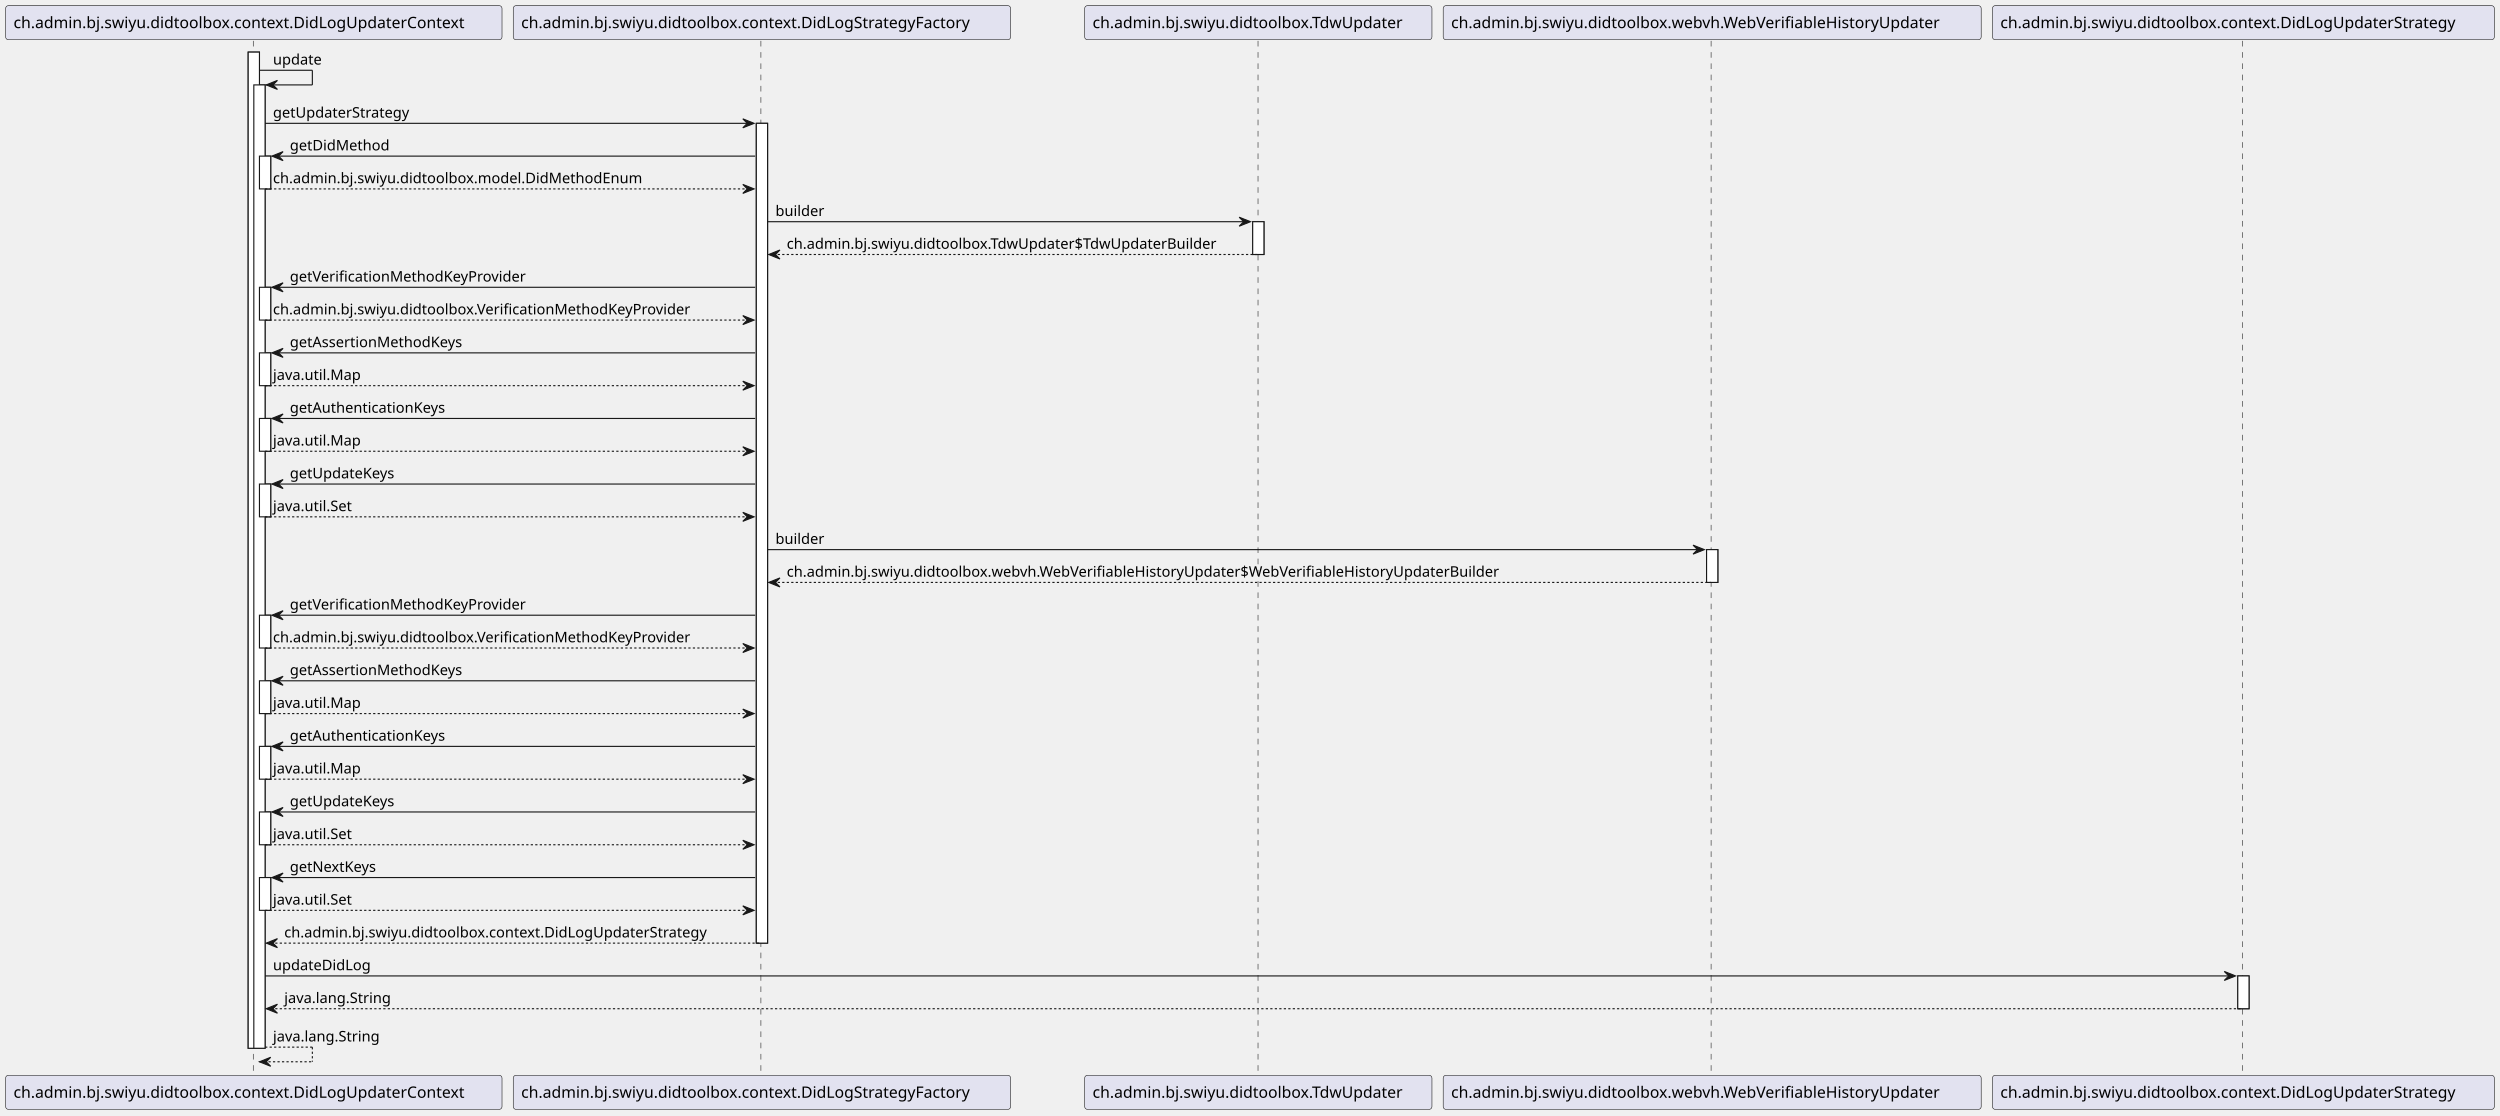
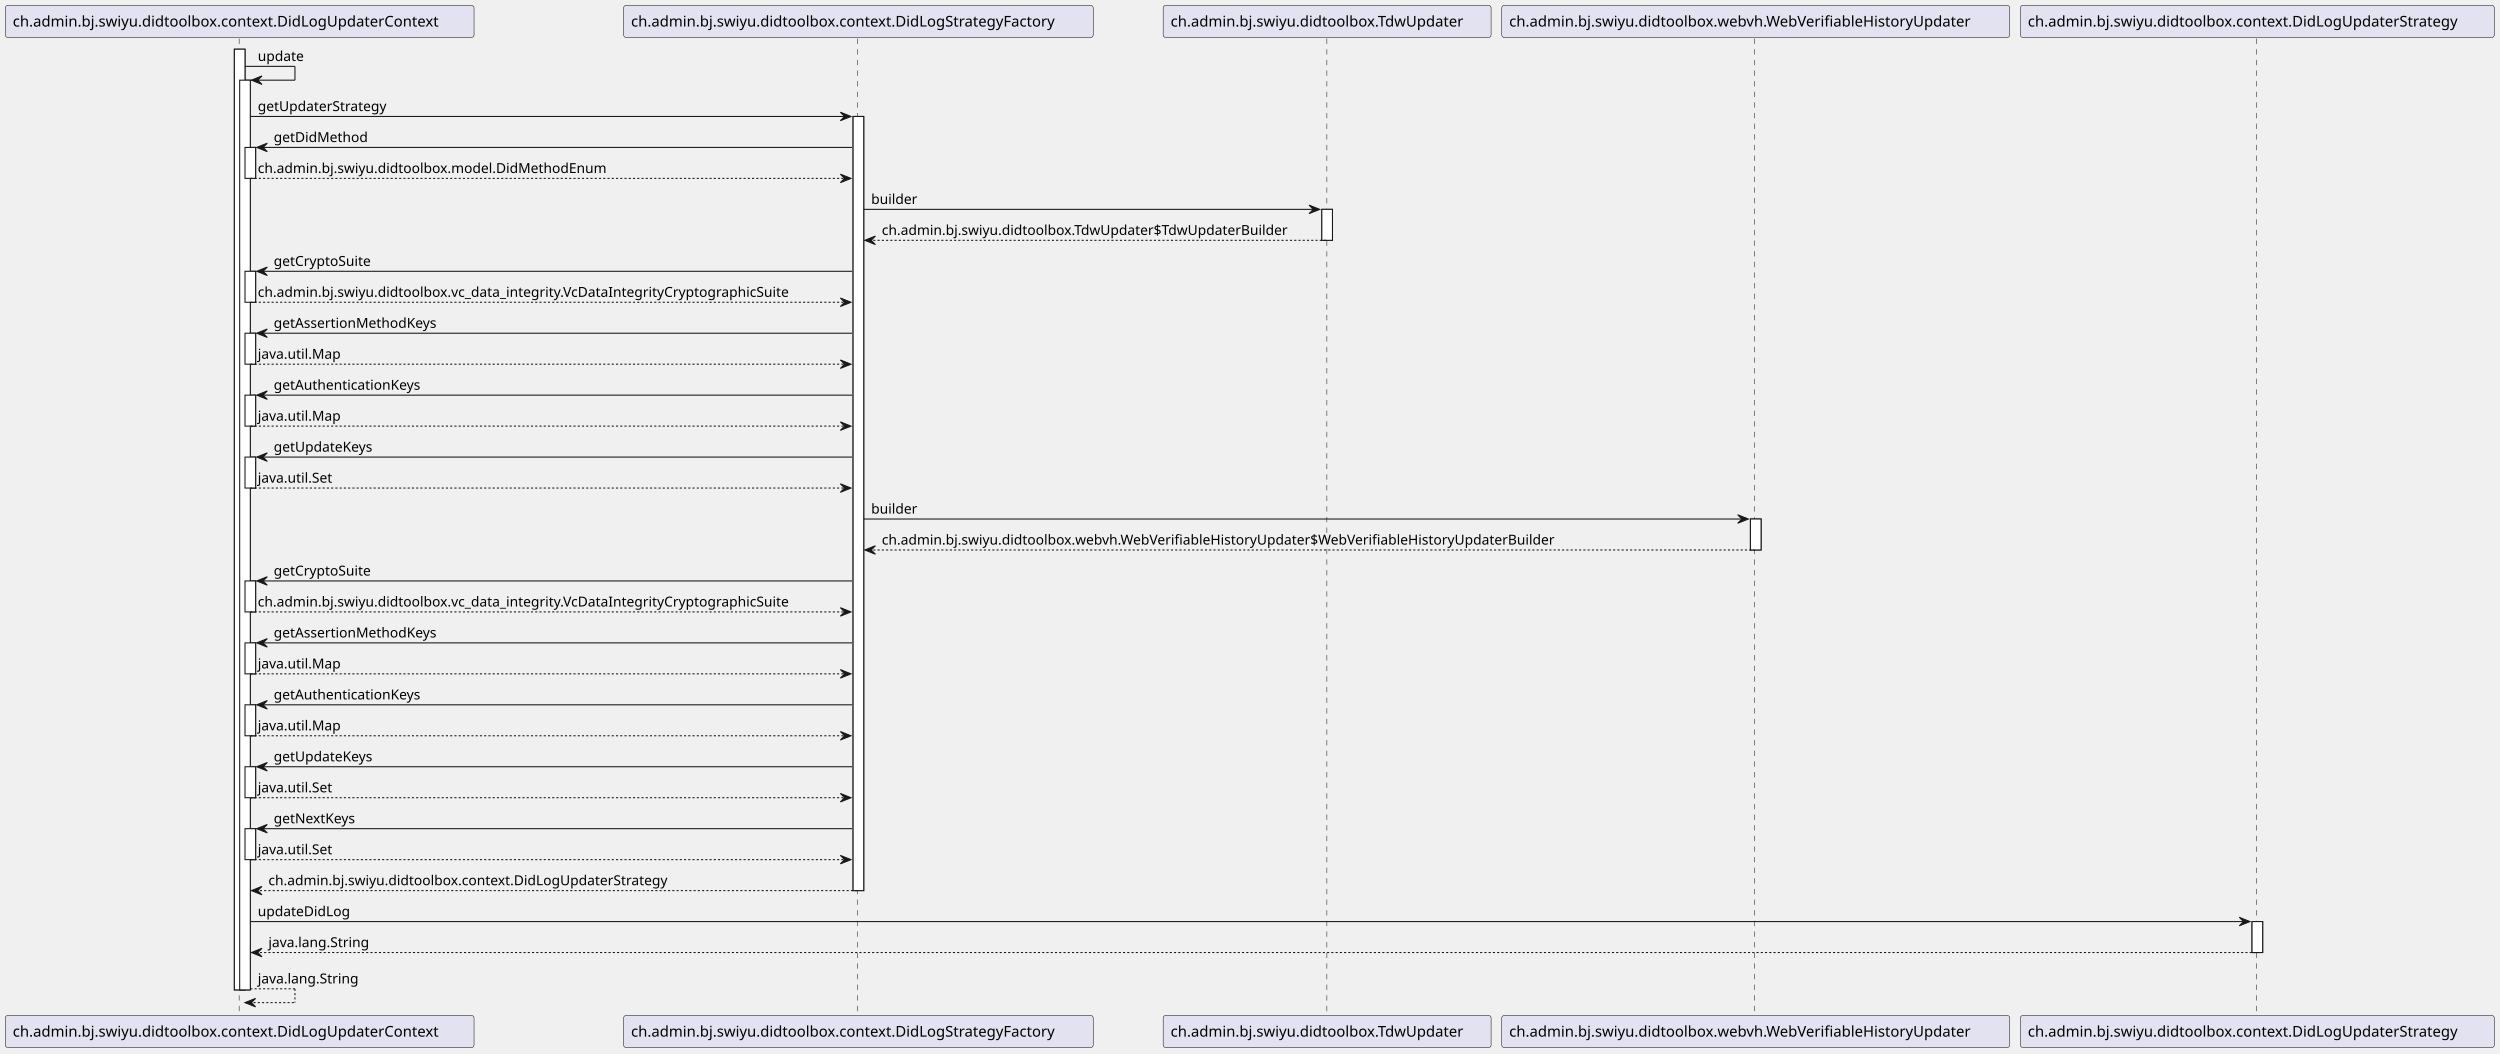
- <svg xmlns="http://www.w3.org/2000/svg" contentStyleType="text/css" data-diagram-type="SEQUENCE" height="991px" preserveAspectRatio="none" style="width:2221px;height:991px;background:#FFFFFF;" version="1.1" viewBox="0 0 2221 991" width="2221px" zoomAndPan="magnify">
+ <svg xmlns="http://www.w3.org/2000/svg" contentStyleType="text/css" data-diagram-type="SEQUENCE" height="991px" preserveAspectRatio="none" style="width:2352px;height:991px;background:#FFFFFF;" version="1.1" viewBox="0 0 2352 991" width="2352px" zoomAndPan="magnify">
  <defs />
  <g>
    <g>
      <rect fill="#FFFFFF" height="884.984" style="stroke:#181818;stroke-width:1;" width="10" x="220.493" y="46.297" />
    </g>
    <g>
      <rect fill="#FFFFFF" height="855.852" style="stroke:#181818;stroke-width:1;" width="10" x="225.493" y="75.43" />
    </g>
    <g>
      <rect fill="#FFFFFF" height="29.133" style="stroke:#181818;stroke-width:1;" width="10" x="230.493" y="138.695" />
    </g>
    <g>
      <rect fill="#FFFFFF" height="29.133" style="stroke:#181818;stroke-width:1;" width="10" x="230.493" y="255.227" />
    </g>
    <g>
      <rect fill="#FFFFFF" height="29.133" style="stroke:#181818;stroke-width:1;" width="10" x="230.493" y="313.492" />
    </g>
    <g>
      <rect fill="#FFFFFF" height="29.133" style="stroke:#181818;stroke-width:1;" width="10" x="230.493" y="371.758" />
    </g>
    <g>
      <rect fill="#FFFFFF" height="29.133" style="stroke:#181818;stroke-width:1;" width="10" x="230.493" y="430.023" />
    </g>
    <g>
      <rect fill="#FFFFFF" height="29.133" style="stroke:#181818;stroke-width:1;" width="10" x="230.493" y="546.555" />
    </g>
    <g>
      <rect fill="#FFFFFF" height="29.133" style="stroke:#181818;stroke-width:1;" width="10" x="230.493" y="604.82" />
    </g>
    <g>
      <rect fill="#FFFFFF" height="29.133" style="stroke:#181818;stroke-width:1;" width="10" x="230.493" y="663.086" />
    </g>
    <g>
      <rect fill="#FFFFFF" height="29.133" style="stroke:#181818;stroke-width:1;" width="10" x="230.493" y="721.352" />
    </g>
    <g>
      <rect fill="#FFFFFF" height="29.133" style="stroke:#181818;stroke-width:1;" width="10" x="230.493" y="779.617" />
    </g>
    <g>
-       <rect fill="#FFFFFF" height="728.32" style="stroke:#181818;stroke-width:1;" width="10" x="671.91" y="109.562" />
-     </g>
-     <g>
-       <rect fill="#FFFFFF" height="29.133" style="stroke:#181818;stroke-width:1;" width="10" x="1112.884" y="196.961" />
-     </g>
-     <g>
-       <rect fill="#FFFFFF" height="29.133" style="stroke:#181818;stroke-width:1;" width="10" x="1516.118" y="488.289" />
-     </g>
-     <g>
-       <rect fill="#FFFFFF" height="29.133" style="stroke:#181818;stroke-width:1;" width="10" x="1988.036" y="867.016" />
+       <rect fill="#FFFFFF" height="728.32" style="stroke:#181818;stroke-width:1;" width="10" x="802.597" y="109.562" />
+     </g>
+     <g>
+       <rect fill="#FFFFFF" height="29.133" style="stroke:#181818;stroke-width:1;" width="10" x="1243.57" y="196.961" />
+     </g>
+     <g>
+       <rect fill="#FFFFFF" height="29.133" style="stroke:#181818;stroke-width:1;" width="10" x="1646.804" y="488.289" />
+     </g>
+     <g>
+       <rect fill="#FFFFFF" height="29.133" style="stroke:#181818;stroke-width:1;" width="10" x="2118.722" y="867.016" />
    </g>
    <g>
      <rect fill="#000000" fill-opacity="0" height="919.984" width="8" x="221.493" y="36.297" />
      <line style="stroke:#181818;stroke-width:0.5;stroke-dasharray:5,5;" x1="225" x2="225" y1="36.297" y2="956.281" />
    </g>
    <g>
-       <rect fill="#000000" fill-opacity="0" height="919.984" width="8" x="672.91" y="36.297" />
-       <line style="stroke:#181818;stroke-width:0.5;stroke-dasharray:5,5;" x1="675.986" x2="675.986" y1="36.297" y2="956.281" />
-     </g>
-     <g>
-       <rect fill="#000000" fill-opacity="0" height="919.984" width="8" x="1113.884" y="36.297" />
-       <line style="stroke:#181818;stroke-width:0.5;stroke-dasharray:5,5;" x1="1117.627" x2="1117.627" y1="36.297" y2="956.281" />
-     </g>
-     <g>
-       <rect fill="#000000" fill-opacity="0" height="919.984" width="8" x="1517.118" y="36.297" />
-       <line style="stroke:#181818;stroke-width:0.5;stroke-dasharray:5,5;" x1="1520.14" x2="1520.14" y1="36.297" y2="956.281" />
-     </g>
-     <g>
-       <rect fill="#000000" fill-opacity="0" height="919.984" width="8" x="1989.036" y="36.297" />
-       <line style="stroke:#181818;stroke-width:0.5;stroke-dasharray:5,5;" x1="1992.095" x2="1992.095" y1="36.297" y2="956.281" />
+       <rect fill="#000000" fill-opacity="0" height="919.984" width="8" x="803.597" y="36.297" />
+       <line style="stroke:#181818;stroke-width:0.5;stroke-dasharray:5,5;" x1="806.673" x2="806.673" y1="36.297" y2="956.281" />
+     </g>
+     <g>
+       <rect fill="#000000" fill-opacity="0" height="919.984" width="8" x="1244.57" y="36.297" />
+       <line style="stroke:#181818;stroke-width:0.5;stroke-dasharray:5,5;" x1="1248.314" x2="1248.314" y1="36.297" y2="956.281" />
+     </g>
+     <g>
+       <rect fill="#000000" fill-opacity="0" height="919.984" width="8" x="1647.804" y="36.297" />
+       <line style="stroke:#181818;stroke-width:0.5;stroke-dasharray:5,5;" x1="1650.827" x2="1650.827" y1="36.297" y2="956.281" />
+     </g>
+     <g>
+       <rect fill="#000000" fill-opacity="0" height="919.984" width="8" x="2119.722" y="36.297" />
+       <line style="stroke:#181818;stroke-width:0.5;stroke-dasharray:5,5;" x1="2122.782" x2="2122.782" y1="36.297" y2="956.281" />
    </g>
    <g class="participant participant-head" data-participant="ch.admin.bj.swiyu.didtoolbox.context.DidLogUpdaterContext">
      <rect fill="#E2E2F0" height="30.297" rx="2.5" ry="2.5" style="stroke:#181818;stroke-width:0.5;" width="440.986" x="5" y="5" />
      <text fill="#000000" font-family="sans-serif" font-size="14" lengthAdjust="spacing" textLength="426.986" x="12" y="24.995">ch.admin.bj.swiyu.didtoolbox.context.DidLogUpdaterContext</text>
    </g>
    <g class="participant participant-tail" data-participant="ch.admin.bj.swiyu.didtoolbox.context.DidLogUpdaterContext">
      <rect fill="#E2E2F0" height="30.297" rx="2.5" ry="2.5" style="stroke:#181818;stroke-width:0.5;" width="440.986" x="5" y="955.281" />
      <text fill="#000000" font-family="sans-serif" font-size="14" lengthAdjust="spacing" textLength="426.986" x="12" y="975.276">ch.admin.bj.swiyu.didtoolbox.context.DidLogUpdaterContext</text>
    </g>
    <g class="participant participant-head" data-participant="ch.admin.bj.swiyu.didtoolbox.context.DidLogStrategyFactory">
-       <rect fill="#E2E2F0" height="30.297" rx="2.5" ry="2.5" style="stroke:#181818;stroke-width:0.5;" width="441.848" x="455.986" y="5" />
-       <text fill="#000000" font-family="sans-serif" font-size="14" lengthAdjust="spacing" textLength="427.848" x="462.986" y="24.995">ch.admin.bj.swiyu.didtoolbox.context.DidLogStrategyFactory</text>
+       <rect fill="#E2E2F0" height="30.297" rx="2.5" ry="2.5" style="stroke:#181818;stroke-width:0.5;" width="441.848" x="586.673" y="5" />
+       <text fill="#000000" font-family="sans-serif" font-size="14" lengthAdjust="spacing" textLength="427.848" x="593.673" y="24.995">ch.admin.bj.swiyu.didtoolbox.context.DidLogStrategyFactory</text>
    </g>
    <g class="participant participant-tail" data-participant="ch.admin.bj.swiyu.didtoolbox.context.DidLogStrategyFactory">
-       <rect fill="#E2E2F0" height="30.297" rx="2.5" ry="2.5" style="stroke:#181818;stroke-width:0.5;" width="441.848" x="455.986" y="955.281" />
-       <text fill="#000000" font-family="sans-serif" font-size="14" lengthAdjust="spacing" textLength="427.848" x="462.986" y="975.276">ch.admin.bj.swiyu.didtoolbox.context.DidLogStrategyFactory</text>
+       <rect fill="#E2E2F0" height="30.297" rx="2.5" ry="2.5" style="stroke:#181818;stroke-width:0.5;" width="441.848" x="586.673" y="955.281" />
+       <text fill="#000000" font-family="sans-serif" font-size="14" lengthAdjust="spacing" textLength="427.848" x="593.673" y="975.276">ch.admin.bj.swiyu.didtoolbox.context.DidLogStrategyFactory</text>
    </g>
    <g class="participant participant-head" data-participant="ch.admin.bj.swiyu.didtoolbox.TdwUpdater">
-       <rect fill="#E2E2F0" height="30.297" rx="2.5" ry="2.5" style="stroke:#181818;stroke-width:0.5;" width="308.513" x="963.627" y="5" />
-       <text fill="#000000" font-family="sans-serif" font-size="14" lengthAdjust="spacing" textLength="294.513" x="970.627" y="24.995">ch.admin.bj.swiyu.didtoolbox.TdwUpdater</text>
+       <rect fill="#E2E2F0" height="30.297" rx="2.5" ry="2.5" style="stroke:#181818;stroke-width:0.5;" width="308.513" x="1094.314" y="5" />
+       <text fill="#000000" font-family="sans-serif" font-size="14" lengthAdjust="spacing" textLength="294.513" x="1101.314" y="24.995">ch.admin.bj.swiyu.didtoolbox.TdwUpdater</text>
    </g>
    <g class="participant participant-tail" data-participant="ch.admin.bj.swiyu.didtoolbox.TdwUpdater">
-       <rect fill="#E2E2F0" height="30.297" rx="2.5" ry="2.5" style="stroke:#181818;stroke-width:0.5;" width="308.513" x="963.627" y="955.281" />
-       <text fill="#000000" font-family="sans-serif" font-size="14" lengthAdjust="spacing" textLength="294.513" x="970.627" y="975.276">ch.admin.bj.swiyu.didtoolbox.TdwUpdater</text>
+       <rect fill="#E2E2F0" height="30.297" rx="2.5" ry="2.5" style="stroke:#181818;stroke-width:0.5;" width="308.513" x="1094.314" y="955.281" />
+       <text fill="#000000" font-family="sans-serif" font-size="14" lengthAdjust="spacing" textLength="294.513" x="1101.314" y="975.276">ch.admin.bj.swiyu.didtoolbox.TdwUpdater</text>
    </g>
    <g class="participant participant-head" data-participant="ch.admin.bj.swiyu.didtoolbox.webvh.WebVerifiableHistoryUpdater">
-       <rect fill="#E2E2F0" height="30.297" rx="2.5" ry="2.5" style="stroke:#181818;stroke-width:0.5;" width="477.955" x="1282.14" y="5" />
-       <text fill="#000000" font-family="sans-serif" font-size="14" lengthAdjust="spacing" textLength="463.955" x="1289.14" y="24.995">ch.admin.bj.swiyu.didtoolbox.webvh.WebVerifiableHistoryUpdater</text>
+       <rect fill="#E2E2F0" height="30.297" rx="2.5" ry="2.5" style="stroke:#181818;stroke-width:0.5;" width="477.955" x="1412.827" y="5" />
+       <text fill="#000000" font-family="sans-serif" font-size="14" lengthAdjust="spacing" textLength="463.955" x="1419.827" y="24.995">ch.admin.bj.swiyu.didtoolbox.webvh.WebVerifiableHistoryUpdater</text>
    </g>
    <g class="participant participant-tail" data-participant="ch.admin.bj.swiyu.didtoolbox.webvh.WebVerifiableHistoryUpdater">
-       <rect fill="#E2E2F0" height="30.297" rx="2.5" ry="2.5" style="stroke:#181818;stroke-width:0.5;" width="477.955" x="1282.14" y="955.281" />
-       <text fill="#000000" font-family="sans-serif" font-size="14" lengthAdjust="spacing" textLength="463.955" x="1289.14" y="975.276">ch.admin.bj.swiyu.didtoolbox.webvh.WebVerifiableHistoryUpdater</text>
+       <rect fill="#E2E2F0" height="30.297" rx="2.5" ry="2.5" style="stroke:#181818;stroke-width:0.5;" width="477.955" x="1412.827" y="955.281" />
+       <text fill="#000000" font-family="sans-serif" font-size="14" lengthAdjust="spacing" textLength="463.955" x="1419.827" y="975.276">ch.admin.bj.swiyu.didtoolbox.webvh.WebVerifiableHistoryUpdater</text>
    </g>
    <g class="participant participant-head" data-participant="ch.admin.bj.swiyu.didtoolbox.context.DidLogUpdaterStrategy">
-       <rect fill="#E2E2F0" height="30.297" rx="2.5" ry="2.5" style="stroke:#181818;stroke-width:0.5;" width="445.881" x="1770.095" y="5" />
-       <text fill="#000000" font-family="sans-serif" font-size="14" lengthAdjust="spacing" textLength="431.881" x="1777.095" y="24.995">ch.admin.bj.swiyu.didtoolbox.context.DidLogUpdaterStrategy</text>
+       <rect fill="#E2E2F0" height="30.297" rx="2.5" ry="2.5" style="stroke:#181818;stroke-width:0.5;" width="445.881" x="1900.782" y="5" />
+       <text fill="#000000" font-family="sans-serif" font-size="14" lengthAdjust="spacing" textLength="431.881" x="1907.782" y="24.995">ch.admin.bj.swiyu.didtoolbox.context.DidLogUpdaterStrategy</text>
    </g>
    <g class="participant participant-tail" data-participant="ch.admin.bj.swiyu.didtoolbox.context.DidLogUpdaterStrategy">
-       <rect fill="#E2E2F0" height="30.297" rx="2.5" ry="2.5" style="stroke:#181818;stroke-width:0.5;" width="445.881" x="1770.095" y="955.281" />
-       <text fill="#000000" font-family="sans-serif" font-size="14" lengthAdjust="spacing" textLength="431.881" x="1777.095" y="975.276">ch.admin.bj.swiyu.didtoolbox.context.DidLogUpdaterStrategy</text>
+       <rect fill="#E2E2F0" height="30.297" rx="2.5" ry="2.5" style="stroke:#181818;stroke-width:0.5;" width="445.881" x="1900.782" y="955.281" />
+       <text fill="#000000" font-family="sans-serif" font-size="14" lengthAdjust="spacing" textLength="431.881" x="1907.782" y="975.276">ch.admin.bj.swiyu.didtoolbox.context.DidLogUpdaterStrategy</text>
    </g>
    <g>
      <rect fill="#FFFFFF" height="884.984" style="stroke:#181818;stroke-width:1;" width="10" x="220.493" y="46.297" />
    </g>
    <g>
      <rect fill="#FFFFFF" height="855.852" style="stroke:#181818;stroke-width:1;" width="10" x="225.493" y="75.43" />
    </g>
    <g>
      <rect fill="#FFFFFF" height="29.133" style="stroke:#181818;stroke-width:1;" width="10" x="230.493" y="138.695" />
    </g>
    <g>
      <rect fill="#FFFFFF" height="29.133" style="stroke:#181818;stroke-width:1;" width="10" x="230.493" y="255.227" />
    </g>
    <g>
      <rect fill="#FFFFFF" height="29.133" style="stroke:#181818;stroke-width:1;" width="10" x="230.493" y="313.492" />
    </g>
    <g>
      <rect fill="#FFFFFF" height="29.133" style="stroke:#181818;stroke-width:1;" width="10" x="230.493" y="371.758" />
    </g>
    <g>
      <rect fill="#FFFFFF" height="29.133" style="stroke:#181818;stroke-width:1;" width="10" x="230.493" y="430.023" />
    </g>
    <g>
      <rect fill="#FFFFFF" height="29.133" style="stroke:#181818;stroke-width:1;" width="10" x="230.493" y="546.555" />
    </g>
    <g>
      <rect fill="#FFFFFF" height="29.133" style="stroke:#181818;stroke-width:1;" width="10" x="230.493" y="604.82" />
    </g>
    <g>
      <rect fill="#FFFFFF" height="29.133" style="stroke:#181818;stroke-width:1;" width="10" x="230.493" y="663.086" />
    </g>
    <g>
      <rect fill="#FFFFFF" height="29.133" style="stroke:#181818;stroke-width:1;" width="10" x="230.493" y="721.352" />
    </g>
    <g>
      <rect fill="#FFFFFF" height="29.133" style="stroke:#181818;stroke-width:1;" width="10" x="230.493" y="779.617" />
    </g>
    <g>
-       <rect fill="#FFFFFF" height="728.32" style="stroke:#181818;stroke-width:1;" width="10" x="671.91" y="109.562" />
-     </g>
-     <g>
-       <rect fill="#FFFFFF" height="29.133" style="stroke:#181818;stroke-width:1;" width="10" x="1112.884" y="196.961" />
-     </g>
-     <g>
-       <rect fill="#FFFFFF" height="29.133" style="stroke:#181818;stroke-width:1;" width="10" x="1516.118" y="488.289" />
-     </g>
-     <g>
-       <rect fill="#FFFFFF" height="29.133" style="stroke:#181818;stroke-width:1;" width="10" x="1988.036" y="867.016" />
+       <rect fill="#FFFFFF" height="728.32" style="stroke:#181818;stroke-width:1;" width="10" x="802.597" y="109.562" />
+     </g>
+     <g>
+       <rect fill="#FFFFFF" height="29.133" style="stroke:#181818;stroke-width:1;" width="10" x="1243.57" y="196.961" />
+     </g>
+     <g>
+       <rect fill="#FFFFFF" height="29.133" style="stroke:#181818;stroke-width:1;" width="10" x="1646.804" y="488.289" />
+     </g>
+     <g>
+       <rect fill="#FFFFFF" height="29.133" style="stroke:#181818;stroke-width:1;" width="10" x="2118.722" y="867.016" />
    </g>
    <g class="message" data-participant-1="ch.admin.bj.swiyu.didtoolbox.context.DidLogUpdaterContext" data-participant-2="ch.admin.bj.swiyu.didtoolbox.context.DidLogUpdaterContext">
      <line style="stroke:#181818;stroke-width:1;" x1="230.493" x2="277.493" y1="62.43" y2="62.43" />
      <line style="stroke:#181818;stroke-width:1;" x1="277.493" x2="277.493" y1="62.43" y2="75.43" />
      <line style="stroke:#181818;stroke-width:1;" x1="236.493" x2="277.493" y1="75.43" y2="75.43" />
      <polygon fill="#181818" points="246.493,71.43,236.493,75.43,246.493,79.43,242.493,75.43" style="stroke:#181818;stroke-width:1;" />
      <text fill="#000000" font-family="sans-serif" font-size="13" lengthAdjust="spacing" textLength="45.805" x="242.493" y="57.364">update</text>
    </g>
    <g class="message" data-participant-1="ch.admin.bj.swiyu.didtoolbox.context.DidLogUpdaterContext" data-participant-2="ch.admin.bj.swiyu.didtoolbox.context.DidLogStrategyFactory">
-       <polygon fill="#181818" points="659.91,105.562,669.91,109.562,659.91,113.562,663.91,109.562" style="stroke:#181818;stroke-width:1;" />
-       <line style="stroke:#181818;stroke-width:1;" x1="235.493" x2="665.91" y1="109.562" y2="109.562" />
+       <polygon fill="#181818" points="790.597,105.562,800.597,109.562,790.597,113.562,794.597,109.562" style="stroke:#181818;stroke-width:1;" />
+       <line style="stroke:#181818;stroke-width:1;" x1="235.493" x2="796.597" y1="109.562" y2="109.562" />
      <text fill="#000000" font-family="sans-serif" font-size="13" lengthAdjust="spacing" textLength="129.473" x="242.493" y="104.497">getUpdaterStrategy</text>
    </g>
    <g class="message" data-participant-1="ch.admin.bj.swiyu.didtoolbox.context.DidLogStrategyFactory" data-participant-2="ch.admin.bj.swiyu.didtoolbox.context.DidLogUpdaterContext">
      <polygon fill="#181818" points="251.493,134.695,241.493,138.695,251.493,142.695,247.493,138.695" style="stroke:#181818;stroke-width:1;" />
-       <line style="stroke:#181818;stroke-width:1;" x1="245.493" x2="670.91" y1="138.695" y2="138.695" />
+       <line style="stroke:#181818;stroke-width:1;" x1="245.493" x2="801.597" y1="138.695" y2="138.695" />
      <text fill="#000000" font-family="sans-serif" font-size="13" lengthAdjust="spacing" textLength="91.978" x="257.493" y="133.629">getDidMethod</text>
    </g>
    <g class="message" data-participant-1="ch.admin.bj.swiyu.didtoolbox.context.DidLogUpdaterContext" data-participant-2="ch.admin.bj.swiyu.didtoolbox.context.DidLogStrategyFactory">
-       <polygon fill="#181818" points="659.91,163.828,669.91,167.828,659.91,171.828,663.91,167.828" style="stroke:#181818;stroke-width:1;" />
-       <line style="stroke:#181818;stroke-width:1;stroke-dasharray:2,2;" x1="235.493" x2="665.91" y1="167.828" y2="167.828" />
+       <polygon fill="#181818" points="790.597,163.828,800.597,167.828,790.597,171.828,794.597,167.828" style="stroke:#181818;stroke-width:1;" />
+       <line style="stroke:#181818;stroke-width:1;stroke-dasharray:2,2;" x1="235.493" x2="796.597" y1="167.828" y2="167.828" />
      <text fill="#000000" font-family="sans-serif" font-size="13" lengthAdjust="spacing" textLength="346.823" x="242.493" y="162.762">ch.admin.bj.swiyu.didtoolbox.model.DidMethodEnum</text>
    </g>
    <g class="message" data-participant-1="ch.admin.bj.swiyu.didtoolbox.context.DidLogStrategyFactory" data-participant-2="ch.admin.bj.swiyu.didtoolbox.TdwUpdater">
-       <polygon fill="#181818" points="1100.884,192.961,1110.884,196.961,1100.884,200.961,1104.884,196.961" style="stroke:#181818;stroke-width:1;" />
-       <line style="stroke:#181818;stroke-width:1;" x1="681.91" x2="1106.884" y1="196.961" y2="196.961" />
-       <text fill="#000000" font-family="sans-serif" font-size="13" lengthAdjust="spacing" textLength="45.31" x="688.91" y="191.895">builder</text>
+       <polygon fill="#181818" points="1231.57,192.961,1241.57,196.961,1231.57,200.961,1235.57,196.961" style="stroke:#181818;stroke-width:1;" />
+       <line style="stroke:#181818;stroke-width:1;" x1="812.597" x2="1237.57" y1="196.961" y2="196.961" />
+       <text fill="#000000" font-family="sans-serif" font-size="13" lengthAdjust="spacing" textLength="45.31" x="819.597" y="191.895">builder</text>
    </g>
    <g class="message" data-participant-1="ch.admin.bj.swiyu.didtoolbox.TdwUpdater" data-participant-2="ch.admin.bj.swiyu.didtoolbox.context.DidLogStrategyFactory">
-       <polygon fill="#181818" points="692.91,222.094,682.91,226.094,692.91,230.094,688.91,226.094" style="stroke:#181818;stroke-width:1;" />
-       <line style="stroke:#181818;stroke-width:1;stroke-dasharray:2,2;" x1="686.91" x2="1116.884" y1="226.094" y2="226.094" />
-       <text fill="#000000" font-family="sans-serif" font-size="13" lengthAdjust="spacing" textLength="406.974" x="698.91" y="221.028">ch.admin.bj.swiyu.didtoolbox.TdwUpdater$TdwUpdaterBuilder</text>
+       <polygon fill="#181818" points="823.597,222.094,813.597,226.094,823.597,230.094,819.597,226.094" style="stroke:#181818;stroke-width:1;" />
+       <line style="stroke:#181818;stroke-width:1;stroke-dasharray:2,2;" x1="817.597" x2="1247.57" y1="226.094" y2="226.094" />
+       <text fill="#000000" font-family="sans-serif" font-size="13" lengthAdjust="spacing" textLength="406.974" x="829.597" y="221.028">ch.admin.bj.swiyu.didtoolbox.TdwUpdater$TdwUpdaterBuilder</text>
    </g>
    <g class="message" data-participant-1="ch.admin.bj.swiyu.didtoolbox.context.DidLogStrategyFactory" data-participant-2="ch.admin.bj.swiyu.didtoolbox.context.DidLogUpdaterContext">
      <polygon fill="#181818" points="251.493,251.227,241.493,255.227,251.493,259.227,247.493,255.227" style="stroke:#181818;stroke-width:1;" />
-       <line style="stroke:#181818;stroke-width:1;" x1="245.493" x2="670.91" y1="255.227" y2="255.227" />
-       <text fill="#000000" font-family="sans-serif" font-size="13" lengthAdjust="spacing" textLength="222.409" x="257.493" y="250.161">getVerificationMethodKeyProvider</text>
-     </g>
-     <g class="message" data-participant-1="ch.admin.bj.swiyu.didtoolbox.context.DidLogUpdaterContext" data-participant-2="ch.admin.bj.swiyu.didtoolbox.context.DidLogStrategyFactory">
-       <polygon fill="#181818" points="659.91,280.359,669.91,284.359,659.91,288.359,663.91,284.359" style="stroke:#181818;stroke-width:1;" />
-       <line style="stroke:#181818;stroke-width:1;stroke-dasharray:2,2;" x1="235.493" x2="665.91" y1="284.359" y2="284.359" />
-       <text fill="#000000" font-family="sans-serif" font-size="13" lengthAdjust="spacing" textLength="395.288" x="242.493" y="279.293">ch.admin.bj.swiyu.didtoolbox.VerificationMethodKeyProvider</text>
+       <line style="stroke:#181818;stroke-width:1;" x1="245.493" x2="801.597" y1="255.227" y2="255.227" />
+       <text fill="#000000" font-family="sans-serif" font-size="13" lengthAdjust="spacing" textLength="97.963" x="257.493" y="250.161">getCryptoSuite</text>
+     </g>
+     <g class="message" data-participant-1="ch.admin.bj.swiyu.didtoolbox.context.DidLogUpdaterContext" data-participant-2="ch.admin.bj.swiyu.didtoolbox.context.DidLogStrategyFactory">
+       <polygon fill="#181818" points="790.597,280.359,800.597,284.359,790.597,288.359,794.597,284.359" style="stroke:#181818;stroke-width:1;" />
+       <line style="stroke:#181818;stroke-width:1;stroke-dasharray:2,2;" x1="235.493" x2="796.597" y1="284.359" y2="284.359" />
+       <text fill="#000000" font-family="sans-serif" font-size="13" lengthAdjust="spacing" textLength="538.104" x="242.493" y="279.293">ch.admin.bj.swiyu.didtoolbox.vc_data_integrity.VcDataIntegrityCryptographicSuite</text>
    </g>
    <g class="message" data-participant-1="ch.admin.bj.swiyu.didtoolbox.context.DidLogStrategyFactory" data-participant-2="ch.admin.bj.swiyu.didtoolbox.context.DidLogUpdaterContext">
      <polygon fill="#181818" points="251.493,309.492,241.493,313.492,251.493,317.492,247.493,313.492" style="stroke:#181818;stroke-width:1;" />
-       <line style="stroke:#181818;stroke-width:1;" x1="245.493" x2="670.91" y1="313.492" y2="313.492" />
+       <line style="stroke:#181818;stroke-width:1;" x1="245.493" x2="801.597" y1="313.492" y2="313.492" />
      <text fill="#000000" font-family="sans-serif" font-size="13" lengthAdjust="spacing" textLength="161.776" x="257.493" y="308.426">getAssertionMethodKeys</text>
    </g>
    <g class="message" data-participant-1="ch.admin.bj.swiyu.didtoolbox.context.DidLogUpdaterContext" data-participant-2="ch.admin.bj.swiyu.didtoolbox.context.DidLogStrategyFactory">
-       <polygon fill="#181818" points="659.91,338.625,669.91,342.625,659.91,346.625,663.91,342.625" style="stroke:#181818;stroke-width:1;" />
-       <line style="stroke:#181818;stroke-width:1;stroke-dasharray:2,2;" x1="235.493" x2="665.91" y1="342.625" y2="342.625" />
+       <polygon fill="#181818" points="790.597,338.625,800.597,342.625,790.597,346.625,794.597,342.625" style="stroke:#181818;stroke-width:1;" />
+       <line style="stroke:#181818;stroke-width:1;stroke-dasharray:2,2;" x1="235.493" x2="796.597" y1="342.625" y2="342.625" />
      <text fill="#000000" font-family="sans-serif" font-size="13" lengthAdjust="spacing" textLength="83.497" x="242.493" y="337.559">java.util.Map</text>
    </g>
    <g class="message" data-participant-1="ch.admin.bj.swiyu.didtoolbox.context.DidLogStrategyFactory" data-participant-2="ch.admin.bj.swiyu.didtoolbox.context.DidLogUpdaterContext">
      <polygon fill="#181818" points="251.493,367.758,241.493,371.758,251.493,375.758,247.493,371.758" style="stroke:#181818;stroke-width:1;" />
-       <line style="stroke:#181818;stroke-width:1;" x1="245.493" x2="670.91" y1="371.758" y2="371.758" />
+       <line style="stroke:#181818;stroke-width:1;" x1="245.493" x2="801.597" y1="371.758" y2="371.758" />
      <text fill="#000000" font-family="sans-serif" font-size="13" lengthAdjust="spacing" textLength="147.767" x="257.493" y="366.692">getAuthenticationKeys</text>
    </g>
    <g class="message" data-participant-1="ch.admin.bj.swiyu.didtoolbox.context.DidLogUpdaterContext" data-participant-2="ch.admin.bj.swiyu.didtoolbox.context.DidLogStrategyFactory">
-       <polygon fill="#181818" points="659.91,396.891,669.91,400.891,659.91,404.891,663.91,400.891" style="stroke:#181818;stroke-width:1;" />
-       <line style="stroke:#181818;stroke-width:1;stroke-dasharray:2,2;" x1="235.493" x2="665.91" y1="400.891" y2="400.891" />
+       <polygon fill="#181818" points="790.597,396.891,800.597,400.891,790.597,404.891,794.597,400.891" style="stroke:#181818;stroke-width:1;" />
+       <line style="stroke:#181818;stroke-width:1;stroke-dasharray:2,2;" x1="235.493" x2="796.597" y1="400.891" y2="400.891" />
      <text fill="#000000" font-family="sans-serif" font-size="13" lengthAdjust="spacing" textLength="83.497" x="242.493" y="395.825">java.util.Map</text>
    </g>
    <g class="message" data-participant-1="ch.admin.bj.swiyu.didtoolbox.context.DidLogStrategyFactory" data-participant-2="ch.admin.bj.swiyu.didtoolbox.context.DidLogUpdaterContext">
      <polygon fill="#181818" points="251.493,426.023,241.493,430.023,251.493,434.023,247.493,430.023" style="stroke:#181818;stroke-width:1;" />
-       <line style="stroke:#181818;stroke-width:1;" x1="245.493" x2="670.91" y1="430.023" y2="430.023" />
+       <line style="stroke:#181818;stroke-width:1;" x1="245.493" x2="801.597" y1="430.023" y2="430.023" />
      <text fill="#000000" font-family="sans-serif" font-size="13" lengthAdjust="spacing" textLength="99.417" x="257.493" y="424.957">getUpdateKeys</text>
    </g>
    <g class="message" data-participant-1="ch.admin.bj.swiyu.didtoolbox.context.DidLogUpdaterContext" data-participant-2="ch.admin.bj.swiyu.didtoolbox.context.DidLogStrategyFactory">
-       <polygon fill="#181818" points="659.91,455.156,669.91,459.156,659.91,463.156,663.91,459.156" style="stroke:#181818;stroke-width:1;" />
-       <line style="stroke:#181818;stroke-width:1;stroke-dasharray:2,2;" x1="235.493" x2="665.91" y1="459.156" y2="459.156" />
+       <polygon fill="#181818" points="790.597,455.156,800.597,459.156,790.597,463.156,794.597,459.156" style="stroke:#181818;stroke-width:1;" />
+       <line style="stroke:#181818;stroke-width:1;stroke-dasharray:2,2;" x1="235.493" x2="796.597" y1="459.156" y2="459.156" />
      <text fill="#000000" font-family="sans-serif" font-size="13" lengthAdjust="spacing" textLength="77.41" x="242.493" y="454.09">java.util.Set</text>
    </g>
    <g class="message" data-participant-1="ch.admin.bj.swiyu.didtoolbox.context.DidLogStrategyFactory" data-participant-2="ch.admin.bj.swiyu.didtoolbox.webvh.WebVerifiableHistoryUpdater">
-       <polygon fill="#181818" points="1504.118,484.289,1514.118,488.289,1504.118,492.289,1508.118,488.289" style="stroke:#181818;stroke-width:1;" />
-       <line style="stroke:#181818;stroke-width:1;" x1="681.91" x2="1510.118" y1="488.289" y2="488.289" />
-       <text fill="#000000" font-family="sans-serif" font-size="13" lengthAdjust="spacing" textLength="45.31" x="688.91" y="483.223">builder</text>
+       <polygon fill="#181818" points="1634.804,484.289,1644.804,488.289,1634.804,492.289,1638.804,488.289" style="stroke:#181818;stroke-width:1;" />
+       <line style="stroke:#181818;stroke-width:1;" x1="812.597" x2="1640.804" y1="488.289" y2="488.289" />
+       <text fill="#000000" font-family="sans-serif" font-size="13" lengthAdjust="spacing" textLength="45.31" x="819.597" y="483.223">builder</text>
    </g>
    <g class="message" data-participant-1="ch.admin.bj.swiyu.didtoolbox.webvh.WebVerifiableHistoryUpdater" data-participant-2="ch.admin.bj.swiyu.didtoolbox.context.DidLogStrategyFactory">
-       <polygon fill="#181818" points="692.91,513.422,682.91,517.422,692.91,521.422,688.91,517.422" style="stroke:#181818;stroke-width:1;" />
-       <line style="stroke:#181818;stroke-width:1;stroke-dasharray:2,2;" x1="686.91" x2="1520.118" y1="517.422" y2="517.422" />
-       <text fill="#000000" font-family="sans-serif" font-size="13" lengthAdjust="spacing" textLength="674.705" x="698.91" y="512.356">ch.admin.bj.swiyu.didtoolbox.webvh.WebVerifiableHistoryUpdater$WebVerifiableHistoryUpdaterBuilder</text>
+       <polygon fill="#181818" points="823.597,513.422,813.597,517.422,823.597,521.422,819.597,517.422" style="stroke:#181818;stroke-width:1;" />
+       <line style="stroke:#181818;stroke-width:1;stroke-dasharray:2,2;" x1="817.597" x2="1650.804" y1="517.422" y2="517.422" />
+       <text fill="#000000" font-family="sans-serif" font-size="13" lengthAdjust="spacing" textLength="674.705" x="829.597" y="512.356">ch.admin.bj.swiyu.didtoolbox.webvh.WebVerifiableHistoryUpdater$WebVerifiableHistoryUpdaterBuilder</text>
    </g>
    <g class="message" data-participant-1="ch.admin.bj.swiyu.didtoolbox.context.DidLogStrategyFactory" data-participant-2="ch.admin.bj.swiyu.didtoolbox.context.DidLogUpdaterContext">
      <polygon fill="#181818" points="251.493,542.555,241.493,546.555,251.493,550.555,247.493,546.555" style="stroke:#181818;stroke-width:1;" />
-       <line style="stroke:#181818;stroke-width:1;" x1="245.493" x2="670.91" y1="546.555" y2="546.555" />
-       <text fill="#000000" font-family="sans-serif" font-size="13" lengthAdjust="spacing" textLength="222.409" x="257.493" y="541.489">getVerificationMethodKeyProvider</text>
-     </g>
-     <g class="message" data-participant-1="ch.admin.bj.swiyu.didtoolbox.context.DidLogUpdaterContext" data-participant-2="ch.admin.bj.swiyu.didtoolbox.context.DidLogStrategyFactory">
-       <polygon fill="#181818" points="659.91,571.688,669.91,575.688,659.91,579.688,663.91,575.688" style="stroke:#181818;stroke-width:1;" />
-       <line style="stroke:#181818;stroke-width:1;stroke-dasharray:2,2;" x1="235.493" x2="665.91" y1="575.688" y2="575.688" />
-       <text fill="#000000" font-family="sans-serif" font-size="13" lengthAdjust="spacing" textLength="395.288" x="242.493" y="570.622">ch.admin.bj.swiyu.didtoolbox.VerificationMethodKeyProvider</text>
+       <line style="stroke:#181818;stroke-width:1;" x1="245.493" x2="801.597" y1="546.555" y2="546.555" />
+       <text fill="#000000" font-family="sans-serif" font-size="13" lengthAdjust="spacing" textLength="97.963" x="257.493" y="541.489">getCryptoSuite</text>
+     </g>
+     <g class="message" data-participant-1="ch.admin.bj.swiyu.didtoolbox.context.DidLogUpdaterContext" data-participant-2="ch.admin.bj.swiyu.didtoolbox.context.DidLogStrategyFactory">
+       <polygon fill="#181818" points="790.597,571.688,800.597,575.688,790.597,579.688,794.597,575.688" style="stroke:#181818;stroke-width:1;" />
+       <line style="stroke:#181818;stroke-width:1;stroke-dasharray:2,2;" x1="235.493" x2="796.597" y1="575.688" y2="575.688" />
+       <text fill="#000000" font-family="sans-serif" font-size="13" lengthAdjust="spacing" textLength="538.104" x="242.493" y="570.622">ch.admin.bj.swiyu.didtoolbox.vc_data_integrity.VcDataIntegrityCryptographicSuite</text>
    </g>
    <g class="message" data-participant-1="ch.admin.bj.swiyu.didtoolbox.context.DidLogStrategyFactory" data-participant-2="ch.admin.bj.swiyu.didtoolbox.context.DidLogUpdaterContext">
      <polygon fill="#181818" points="251.493,600.82,241.493,604.82,251.493,608.82,247.493,604.82" style="stroke:#181818;stroke-width:1;" />
-       <line style="stroke:#181818;stroke-width:1;" x1="245.493" x2="670.91" y1="604.82" y2="604.82" />
+       <line style="stroke:#181818;stroke-width:1;" x1="245.493" x2="801.597" y1="604.82" y2="604.82" />
      <text fill="#000000" font-family="sans-serif" font-size="13" lengthAdjust="spacing" textLength="161.776" x="257.493" y="599.754">getAssertionMethodKeys</text>
    </g>
    <g class="message" data-participant-1="ch.admin.bj.swiyu.didtoolbox.context.DidLogUpdaterContext" data-participant-2="ch.admin.bj.swiyu.didtoolbox.context.DidLogStrategyFactory">
-       <polygon fill="#181818" points="659.91,629.953,669.91,633.953,659.91,637.953,663.91,633.953" style="stroke:#181818;stroke-width:1;" />
-       <line style="stroke:#181818;stroke-width:1;stroke-dasharray:2,2;" x1="235.493" x2="665.91" y1="633.953" y2="633.953" />
+       <polygon fill="#181818" points="790.597,629.953,800.597,633.953,790.597,637.953,794.597,633.953" style="stroke:#181818;stroke-width:1;" />
+       <line style="stroke:#181818;stroke-width:1;stroke-dasharray:2,2;" x1="235.493" x2="796.597" y1="633.953" y2="633.953" />
      <text fill="#000000" font-family="sans-serif" font-size="13" lengthAdjust="spacing" textLength="83.497" x="242.493" y="628.887">java.util.Map</text>
    </g>
    <g class="message" data-participant-1="ch.admin.bj.swiyu.didtoolbox.context.DidLogStrategyFactory" data-participant-2="ch.admin.bj.swiyu.didtoolbox.context.DidLogUpdaterContext">
      <polygon fill="#181818" points="251.493,659.086,241.493,663.086,251.493,667.086,247.493,663.086" style="stroke:#181818;stroke-width:1;" />
-       <line style="stroke:#181818;stroke-width:1;" x1="245.493" x2="670.91" y1="663.086" y2="663.086" />
+       <line style="stroke:#181818;stroke-width:1;" x1="245.493" x2="801.597" y1="663.086" y2="663.086" />
      <text fill="#000000" font-family="sans-serif" font-size="13" lengthAdjust="spacing" textLength="147.767" x="257.493" y="658.02">getAuthenticationKeys</text>
    </g>
    <g class="message" data-participant-1="ch.admin.bj.swiyu.didtoolbox.context.DidLogUpdaterContext" data-participant-2="ch.admin.bj.swiyu.didtoolbox.context.DidLogStrategyFactory">
-       <polygon fill="#181818" points="659.91,688.219,669.91,692.219,659.91,696.219,663.91,692.219" style="stroke:#181818;stroke-width:1;" />
-       <line style="stroke:#181818;stroke-width:1;stroke-dasharray:2,2;" x1="235.493" x2="665.91" y1="692.219" y2="692.219" />
+       <polygon fill="#181818" points="790.597,688.219,800.597,692.219,790.597,696.219,794.597,692.219" style="stroke:#181818;stroke-width:1;" />
+       <line style="stroke:#181818;stroke-width:1;stroke-dasharray:2,2;" x1="235.493" x2="796.597" y1="692.219" y2="692.219" />
      <text fill="#000000" font-family="sans-serif" font-size="13" lengthAdjust="spacing" textLength="83.497" x="242.493" y="687.153">java.util.Map</text>
    </g>
    <g class="message" data-participant-1="ch.admin.bj.swiyu.didtoolbox.context.DidLogStrategyFactory" data-participant-2="ch.admin.bj.swiyu.didtoolbox.context.DidLogUpdaterContext">
      <polygon fill="#181818" points="251.493,717.352,241.493,721.352,251.493,725.352,247.493,721.352" style="stroke:#181818;stroke-width:1;" />
-       <line style="stroke:#181818;stroke-width:1;" x1="245.493" x2="670.91" y1="721.352" y2="721.352" />
+       <line style="stroke:#181818;stroke-width:1;" x1="245.493" x2="801.597" y1="721.352" y2="721.352" />
      <text fill="#000000" font-family="sans-serif" font-size="13" lengthAdjust="spacing" textLength="99.417" x="257.493" y="716.286">getUpdateKeys</text>
    </g>
    <g class="message" data-participant-1="ch.admin.bj.swiyu.didtoolbox.context.DidLogUpdaterContext" data-participant-2="ch.admin.bj.swiyu.didtoolbox.context.DidLogStrategyFactory">
-       <polygon fill="#181818" points="659.91,746.484,669.91,750.484,659.91,754.484,663.91,750.484" style="stroke:#181818;stroke-width:1;" />
-       <line style="stroke:#181818;stroke-width:1;stroke-dasharray:2,2;" x1="235.493" x2="665.91" y1="750.484" y2="750.484" />
+       <polygon fill="#181818" points="790.597,746.484,800.597,750.484,790.597,754.484,794.597,750.484" style="stroke:#181818;stroke-width:1;" />
+       <line style="stroke:#181818;stroke-width:1;stroke-dasharray:2,2;" x1="235.493" x2="796.597" y1="750.484" y2="750.484" />
      <text fill="#000000" font-family="sans-serif" font-size="13" lengthAdjust="spacing" textLength="77.41" x="242.493" y="745.418">java.util.Set</text>
    </g>
    <g class="message" data-participant-1="ch.admin.bj.swiyu.didtoolbox.context.DidLogStrategyFactory" data-participant-2="ch.admin.bj.swiyu.didtoolbox.context.DidLogUpdaterContext">
      <polygon fill="#181818" points="251.493,775.617,241.493,779.617,251.493,783.617,247.493,779.617" style="stroke:#181818;stroke-width:1;" />
-       <line style="stroke:#181818;stroke-width:1;" x1="245.493" x2="670.91" y1="779.617" y2="779.617" />
+       <line style="stroke:#181818;stroke-width:1;" x1="245.493" x2="801.597" y1="779.617" y2="779.617" />
      <text fill="#000000" font-family="sans-serif" font-size="13" lengthAdjust="spacing" textLength="82.85" x="257.493" y="774.551">getNextKeys</text>
    </g>
    <g class="message" data-participant-1="ch.admin.bj.swiyu.didtoolbox.context.DidLogUpdaterContext" data-participant-2="ch.admin.bj.swiyu.didtoolbox.context.DidLogStrategyFactory">
-       <polygon fill="#181818" points="659.91,804.75,669.91,808.75,659.91,812.75,663.91,808.75" style="stroke:#181818;stroke-width:1;" />
-       <line style="stroke:#181818;stroke-width:1;stroke-dasharray:2,2;" x1="235.493" x2="665.91" y1="808.75" y2="808.75" />
+       <polygon fill="#181818" points="790.597,804.75,800.597,808.75,790.597,812.75,794.597,808.75" style="stroke:#181818;stroke-width:1;" />
+       <line style="stroke:#181818;stroke-width:1;stroke-dasharray:2,2;" x1="235.493" x2="796.597" y1="808.75" y2="808.75" />
      <text fill="#000000" font-family="sans-serif" font-size="13" lengthAdjust="spacing" textLength="77.41" x="242.493" y="803.684">java.util.Set</text>
    </g>
    <g class="message" data-participant-1="ch.admin.bj.swiyu.didtoolbox.context.DidLogStrategyFactory" data-participant-2="ch.admin.bj.swiyu.didtoolbox.context.DidLogUpdaterContext">
      <polygon fill="#181818" points="246.493,833.883,236.493,837.883,246.493,841.883,242.493,837.883" style="stroke:#181818;stroke-width:1;" />
-       <line style="stroke:#181818;stroke-width:1;stroke-dasharray:2,2;" x1="240.493" x2="675.91" y1="837.883" y2="837.883" />
+       <line style="stroke:#181818;stroke-width:1;stroke-dasharray:2,2;" x1="240.493" x2="806.597" y1="837.883" y2="837.883" />
      <text fill="#000000" font-family="sans-serif" font-size="13" lengthAdjust="spacing" textLength="401.032" x="252.493" y="832.817">ch.admin.bj.swiyu.didtoolbox.context.DidLogUpdaterStrategy</text>
    </g>
    <g class="message" data-participant-1="ch.admin.bj.swiyu.didtoolbox.context.DidLogUpdaterContext" data-participant-2="ch.admin.bj.swiyu.didtoolbox.context.DidLogUpdaterStrategy">
-       <polygon fill="#181818" points="1976.036,863.016,1986.036,867.016,1976.036,871.016,1980.036,867.016" style="stroke:#181818;stroke-width:1;" />
-       <line style="stroke:#181818;stroke-width:1;" x1="235.493" x2="1982.036" y1="867.016" y2="867.016" />
+       <polygon fill="#181818" points="2106.722,863.016,2116.722,867.016,2106.722,871.016,2110.722,867.016" style="stroke:#181818;stroke-width:1;" />
+       <line style="stroke:#181818;stroke-width:1;" x1="235.493" x2="2112.722" y1="867.016" y2="867.016" />
      <text fill="#000000" font-family="sans-serif" font-size="13" lengthAdjust="spacing" textLength="91.127" x="242.493" y="861.95">updateDidLog</text>
    </g>
    <g class="message" data-participant-1="ch.admin.bj.swiyu.didtoolbox.context.DidLogUpdaterStrategy" data-participant-2="ch.admin.bj.swiyu.didtoolbox.context.DidLogUpdaterContext">
      <polygon fill="#181818" points="246.493,892.148,236.493,896.148,246.493,900.148,242.493,896.148" style="stroke:#181818;stroke-width:1;" />
-       <line style="stroke:#181818;stroke-width:1;stroke-dasharray:2,2;" x1="240.493" x2="1992.036" y1="896.148" y2="896.148" />
+       <line style="stroke:#181818;stroke-width:1;stroke-dasharray:2,2;" x1="240.493" x2="2122.722" y1="896.148" y2="896.148" />
      <text fill="#000000" font-family="sans-serif" font-size="13" lengthAdjust="spacing" textLength="102.369" x="252.493" y="891.082">java.lang.String</text>
    </g>
    <g class="message" data-participant-1="ch.admin.bj.swiyu.didtoolbox.context.DidLogUpdaterContext" data-participant-2="ch.admin.bj.swiyu.didtoolbox.context.DidLogUpdaterContext">
      <line style="stroke:#181818;stroke-width:1;stroke-dasharray:2,2;" x1="235.493" x2="277.493" y1="930.281" y2="930.281" />
      <line style="stroke:#181818;stroke-width:1;stroke-dasharray:2,2;" x1="277.493" x2="277.493" y1="930.281" y2="943.281" />
      <line style="stroke:#181818;stroke-width:1;stroke-dasharray:2,2;" x1="230.493" x2="277.493" y1="943.281" y2="943.281" />
      <polygon fill="#181818" points="240.493,939.281,230.493,943.281,240.493,947.281,236.493,943.281" style="stroke:#181818;stroke-width:1;" />
      <text fill="#000000" font-family="sans-serif" font-size="13" lengthAdjust="spacing" textLength="102.369" x="242.493" y="925.215">java.lang.String</text>
    </g>
  </g>
</svg>
